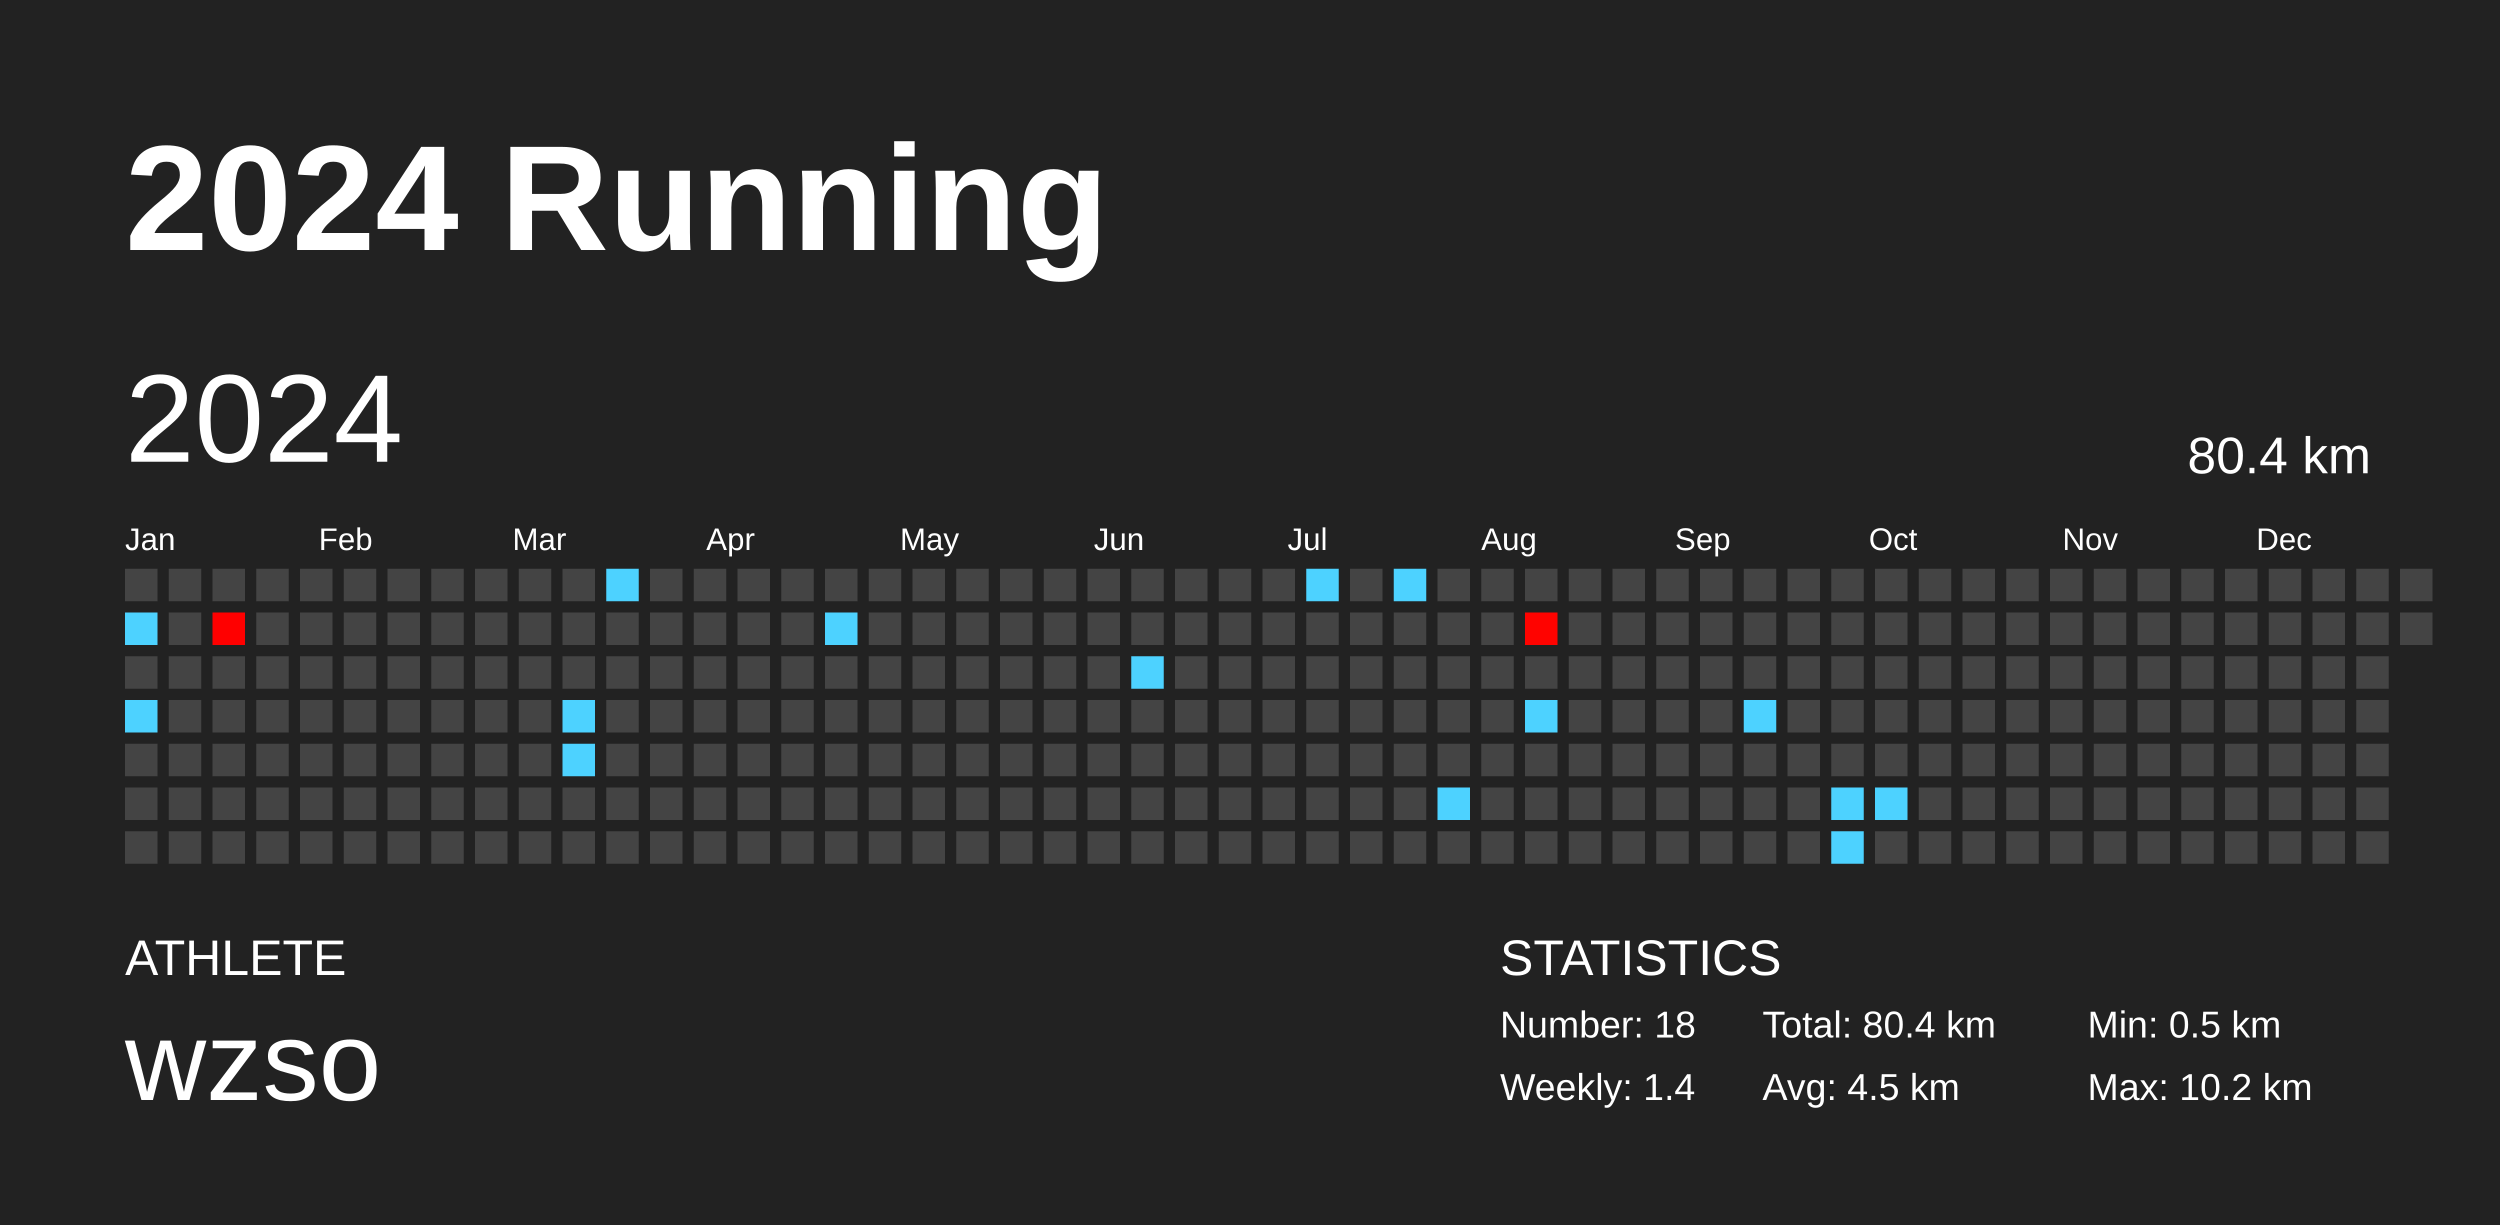
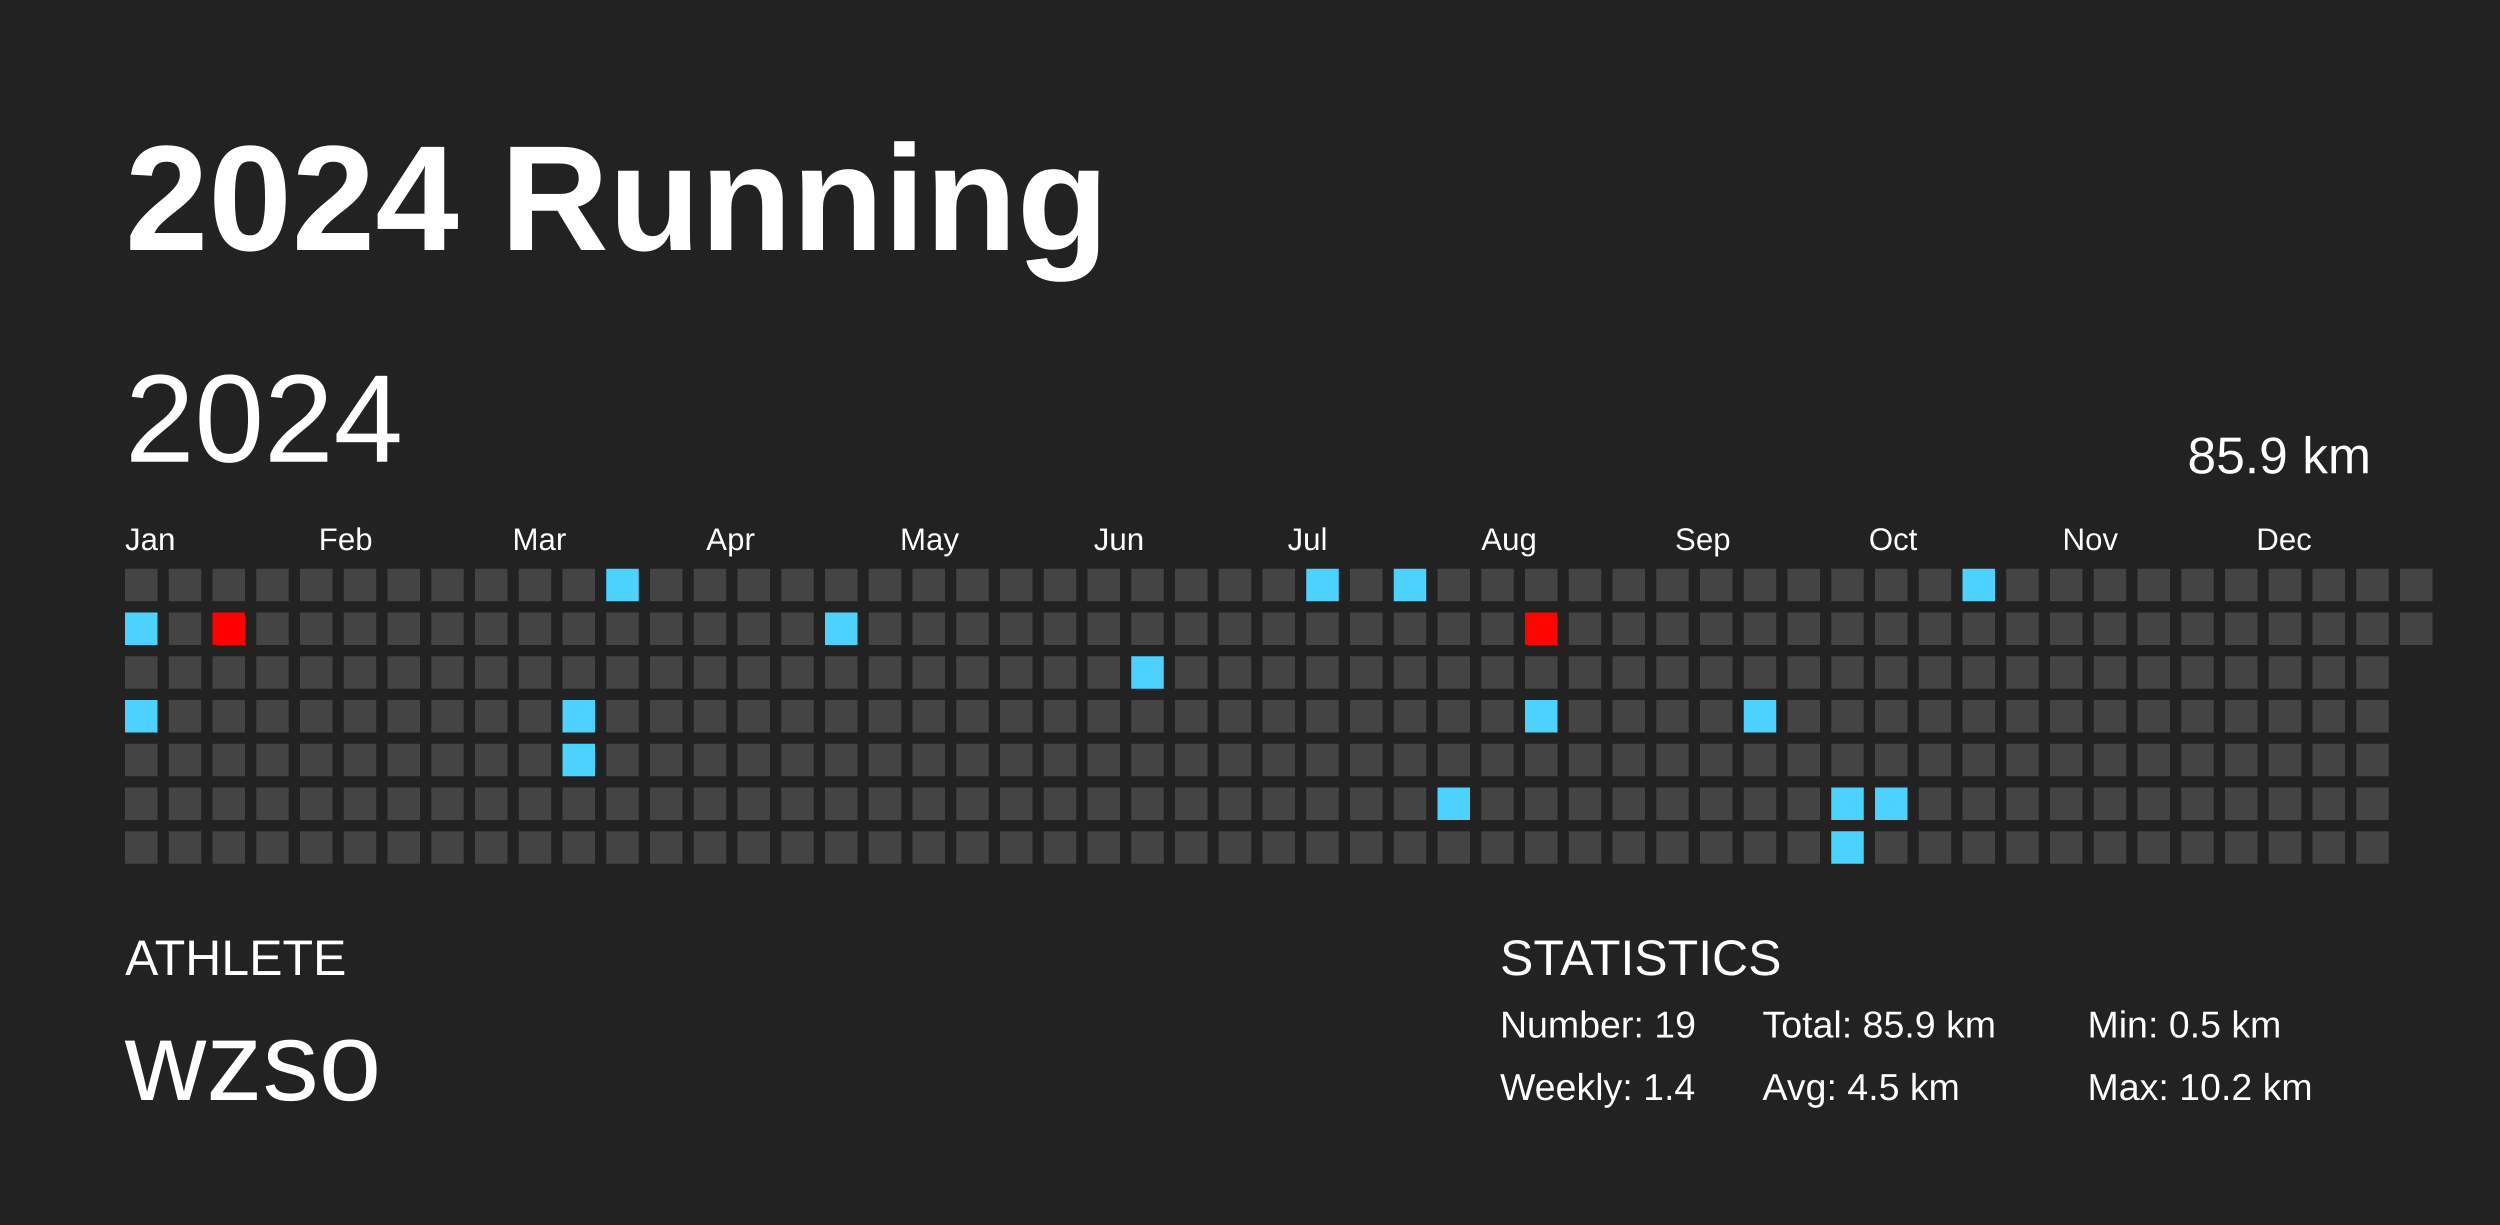
<svg xmlns="http://www.w3.org/2000/svg" baseProfile="full" height="98mm" version="1.1" viewBox="0,0,200,98" width="200mm">
  <defs />
  <rect fill="#222222" height="98" width="200" x="0" y="0" />
  <text fill="#FFFFFF" style="font-size:12px; font-family:Arial; font-weight:bold;" x="10" y="20">2024 Running</text>
  <text fill="#FFFFFF" style="font-size:4px; font-family:Arial" x="10" y="78">ATHLETE</text>
  <text fill="#FFFFFF" style="font-size:9px; font-family:Arial" x="10" y="88">wzso</text>
  <text fill="#FFFFFF" style="font-size:4px; font-family:Arial" x="120" y="78">STATISTICS</text>
-   <text fill="#FFFFFF" style="font-size:3px; font-family:Arial" x="120" y="83">Number: 18</text>
+   <text fill="#FFFFFF" style="font-size:3px; font-family:Arial" x="120" y="83">Number: 19</text>
  <text fill="#FFFFFF" style="font-size:3px; font-family:Arial" x="120" y="88">Weekly: 1.4</text>
-   <text fill="#FFFFFF" style="font-size:3px; font-family:Arial" x="141" y="83">Total: 80.4 km</text>
+   <text fill="#FFFFFF" style="font-size:3px; font-family:Arial" x="141" y="83">Total: 85.9 km</text>
  <text fill="#FFFFFF" style="font-size:3px; font-family:Arial" x="141" y="88">Avg: 4.5 km</text>
  <text fill="#FFFFFF" style="font-size:3px; font-family:Arial" x="167" y="83">Min: 0.5 km</text>
  <text fill="#FFFFFF" style="font-size:3px; font-family:Arial" x="167" y="88">Max: 10.2 km</text>
  <text dominant-baseline="hanging" fill="#FFFFFF" style="font-size:10.0px; font-family:Arial;" x="10" y="30">2024</text>
-   <text dominant-baseline="hanging" fill="#FFFFFF" style="font-size:4.125px; font-family:Arial;" x="175" y="35">80.4 km</text>
+   <text dominant-baseline="hanging" fill="#FFFFFF" style="font-size:4.125px; font-family:Arial;" x="175" y="35">85.9 km</text>
  <text fill="#FFFFFF" style="font-size:2.5px; font-family:Arial" x="10.0" y="44">Jan</text>
  <text fill="#FFFFFF" style="font-size:2.5px; font-family:Arial" x="25.5" y="44">Feb</text>
  <text fill="#FFFFFF" style="font-size:2.5px; font-family:Arial" x="41.0" y="44">Mar</text>
  <text fill="#FFFFFF" style="font-size:2.5px; font-family:Arial" x="56.5" y="44">Apr</text>
  <text fill="#FFFFFF" style="font-size:2.5px; font-family:Arial" x="72.0" y="44">May</text>
  <text fill="#FFFFFF" style="font-size:2.5px; font-family:Arial" x="87.5" y="44">Jun</text>
  <text fill="#FFFFFF" style="font-size:2.5px; font-family:Arial" x="103.0" y="44">Jul</text>
  <text fill="#FFFFFF" style="font-size:2.5px; font-family:Arial" x="118.5" y="44">Aug</text>
  <text fill="#FFFFFF" style="font-size:2.5px; font-family:Arial" x="134.0" y="44">Sep</text>
  <text fill="#FFFFFF" style="font-size:2.5px; font-family:Arial" x="149.5" y="44">Oct</text>
  <text fill="#FFFFFF" style="font-size:2.5px; font-family:Arial" x="165.0" y="44">Nov</text>
  <text fill="#FFFFFF" style="font-size:2.5px; font-family:Arial" x="180.5" y="44">Dec</text>
  <rect fill="#444444" height="2.6" width="2.6" x="10.0" y="45.5" />
  <rect fill="#4dd2ff" height="2.6" width="2.6" x="10.0" y="49.0" />
  <rect fill="#444444" height="2.6" width="2.6" x="10.0" y="52.5" />
  <rect fill="#4dd2ff" height="2.6" width="2.6" x="10.0" y="56.0" />
  <rect fill="#444444" height="2.6" width="2.6" x="10.0" y="59.5" />
  <rect fill="#444444" height="2.6" width="2.6" x="10.0" y="63.0" />
  <rect fill="#444444" height="2.6" width="2.6" x="10.0" y="66.5" />
  <rect fill="#444444" height="2.6" width="2.6" x="13.5" y="45.5" />
  <rect fill="#444444" height="2.6" width="2.6" x="13.5" y="49.0" />
  <rect fill="#444444" height="2.6" width="2.6" x="13.5" y="52.5" />
  <rect fill="#444444" height="2.6" width="2.6" x="13.5" y="56.0" />
  <rect fill="#444444" height="2.6" width="2.6" x="13.5" y="59.5" />
  <rect fill="#444444" height="2.6" width="2.6" x="13.5" y="63.0" />
  <rect fill="#444444" height="2.6" width="2.6" x="13.5" y="66.5" />
  <rect fill="#444444" height="2.6" width="2.6" x="17.0" y="45.5" />
  <rect fill="#ff0000" height="2.6" width="2.6" x="17.0" y="49.0" />
  <rect fill="#444444" height="2.6" width="2.6" x="17.0" y="52.5" />
  <rect fill="#444444" height="2.6" width="2.6" x="17.0" y="56.0" />
  <rect fill="#444444" height="2.6" width="2.6" x="17.0" y="59.5" />
  <rect fill="#444444" height="2.6" width="2.6" x="17.0" y="63.0" />
  <rect fill="#444444" height="2.6" width="2.6" x="17.0" y="66.5" />
  <rect fill="#444444" height="2.6" width="2.6" x="20.5" y="45.5" />
  <rect fill="#444444" height="2.6" width="2.6" x="20.5" y="49.0" />
  <rect fill="#444444" height="2.6" width="2.6" x="20.5" y="52.5" />
  <rect fill="#444444" height="2.6" width="2.6" x="20.5" y="56.0" />
  <rect fill="#444444" height="2.6" width="2.6" x="20.5" y="59.5" />
  <rect fill="#444444" height="2.6" width="2.6" x="20.5" y="63.0" />
  <rect fill="#444444" height="2.6" width="2.6" x="20.5" y="66.5" />
  <rect fill="#444444" height="2.6" width="2.6" x="24.0" y="45.5" />
  <rect fill="#444444" height="2.6" width="2.6" x="24.0" y="49.0" />
  <rect fill="#444444" height="2.6" width="2.6" x="24.0" y="52.5" />
  <rect fill="#444444" height="2.6" width="2.6" x="24.0" y="56.0" />
  <rect fill="#444444" height="2.6" width="2.6" x="24.0" y="59.5" />
  <rect fill="#444444" height="2.6" width="2.6" x="24.0" y="63.0" />
  <rect fill="#444444" height="2.6" width="2.6" x="24.0" y="66.5" />
  <rect fill="#444444" height="2.6" width="2.6" x="27.5" y="45.5" />
  <rect fill="#444444" height="2.6" width="2.6" x="27.5" y="49.0" />
  <rect fill="#444444" height="2.6" width="2.6" x="27.5" y="52.5" />
  <rect fill="#444444" height="2.6" width="2.6" x="27.5" y="56.0" />
  <rect fill="#444444" height="2.6" width="2.6" x="27.5" y="59.5" />
  <rect fill="#444444" height="2.6" width="2.6" x="27.5" y="63.0" />
  <rect fill="#444444" height="2.6" width="2.6" x="27.5" y="66.5" />
  <rect fill="#444444" height="2.6" width="2.6" x="31.0" y="45.5" />
  <rect fill="#444444" height="2.6" width="2.6" x="31.0" y="49.0" />
  <rect fill="#444444" height="2.6" width="2.6" x="31.0" y="52.5" />
  <rect fill="#444444" height="2.6" width="2.6" x="31.0" y="56.0" />
  <rect fill="#444444" height="2.6" width="2.6" x="31.0" y="59.5" />
  <rect fill="#444444" height="2.6" width="2.6" x="31.0" y="63.0" />
  <rect fill="#444444" height="2.6" width="2.6" x="31.0" y="66.5" />
  <rect fill="#444444" height="2.6" width="2.6" x="34.5" y="45.5" />
  <rect fill="#444444" height="2.6" width="2.6" x="34.5" y="49.0" />
  <rect fill="#444444" height="2.6" width="2.6" x="34.5" y="52.5" />
  <rect fill="#444444" height="2.6" width="2.6" x="34.5" y="56.0" />
  <rect fill="#444444" height="2.6" width="2.6" x="34.5" y="59.5" />
  <rect fill="#444444" height="2.6" width="2.6" x="34.5" y="63.0" />
  <rect fill="#444444" height="2.6" width="2.6" x="34.5" y="66.5" />
  <rect fill="#444444" height="2.6" width="2.6" x="38.0" y="45.5" />
  <rect fill="#444444" height="2.6" width="2.6" x="38.0" y="49.0" />
  <rect fill="#444444" height="2.6" width="2.6" x="38.0" y="52.5" />
  <rect fill="#444444" height="2.6" width="2.6" x="38.0" y="56.0" />
  <rect fill="#444444" height="2.6" width="2.6" x="38.0" y="59.5" />
  <rect fill="#444444" height="2.6" width="2.6" x="38.0" y="63.0" />
  <rect fill="#444444" height="2.6" width="2.6" x="38.0" y="66.5" />
  <rect fill="#444444" height="2.6" width="2.6" x="41.5" y="45.5" />
  <rect fill="#444444" height="2.6" width="2.6" x="41.5" y="49.0" />
  <rect fill="#444444" height="2.6" width="2.6" x="41.5" y="52.5" />
  <rect fill="#444444" height="2.6" width="2.6" x="41.5" y="56.0" />
  <rect fill="#444444" height="2.6" width="2.6" x="41.5" y="59.5" />
  <rect fill="#444444" height="2.6" width="2.6" x="41.5" y="63.0" />
  <rect fill="#444444" height="2.6" width="2.6" x="41.5" y="66.5" />
  <rect fill="#444444" height="2.6" width="2.6" x="45.0" y="45.5" />
  <rect fill="#444444" height="2.6" width="2.6" x="45.0" y="49.0" />
  <rect fill="#444444" height="2.6" width="2.6" x="45.0" y="52.5" />
  <rect fill="#4dd2ff" height="2.6" width="2.6" x="45.0" y="56.0" />
  <rect fill="#4dd2ff" height="2.6" width="2.6" x="45.0" y="59.5" />
  <rect fill="#444444" height="2.6" width="2.6" x="45.0" y="63.0" />
  <rect fill="#444444" height="2.6" width="2.6" x="45.0" y="66.5" />
  <rect fill="#4dd2ff" height="2.6" width="2.6" x="48.5" y="45.5" />
  <rect fill="#444444" height="2.6" width="2.6" x="48.5" y="49.0" />
  <rect fill="#444444" height="2.6" width="2.6" x="48.5" y="52.5" />
  <rect fill="#444444" height="2.6" width="2.6" x="48.5" y="56.0" />
  <rect fill="#444444" height="2.6" width="2.6" x="48.5" y="59.5" />
  <rect fill="#444444" height="2.6" width="2.6" x="48.5" y="63.0" />
  <rect fill="#444444" height="2.6" width="2.6" x="48.5" y="66.5" />
  <rect fill="#444444" height="2.6" width="2.6" x="52.0" y="45.5" />
  <rect fill="#444444" height="2.6" width="2.6" x="52.0" y="49.0" />
  <rect fill="#444444" height="2.6" width="2.6" x="52.0" y="52.5" />
  <rect fill="#444444" height="2.6" width="2.6" x="52.0" y="56.0" />
  <rect fill="#444444" height="2.6" width="2.6" x="52.0" y="59.5" />
  <rect fill="#444444" height="2.6" width="2.6" x="52.0" y="63.0" />
  <rect fill="#444444" height="2.6" width="2.6" x="52.0" y="66.5" />
  <rect fill="#444444" height="2.6" width="2.6" x="55.5" y="45.5" />
  <rect fill="#444444" height="2.6" width="2.6" x="55.5" y="49.0" />
  <rect fill="#444444" height="2.6" width="2.6" x="55.5" y="52.5" />
  <rect fill="#444444" height="2.6" width="2.6" x="55.5" y="56.0" />
  <rect fill="#444444" height="2.6" width="2.6" x="55.5" y="59.5" />
  <rect fill="#444444" height="2.6" width="2.6" x="55.5" y="63.0" />
  <rect fill="#444444" height="2.6" width="2.6" x="55.5" y="66.5" />
  <rect fill="#444444" height="2.6" width="2.6" x="59.0" y="45.5" />
  <rect fill="#444444" height="2.6" width="2.6" x="59.0" y="49.0" />
  <rect fill="#444444" height="2.6" width="2.6" x="59.0" y="52.5" />
  <rect fill="#444444" height="2.6" width="2.6" x="59.0" y="56.0" />
  <rect fill="#444444" height="2.6" width="2.6" x="59.0" y="59.5" />
  <rect fill="#444444" height="2.6" width="2.6" x="59.0" y="63.0" />
  <rect fill="#444444" height="2.6" width="2.6" x="59.0" y="66.5" />
  <rect fill="#444444" height="2.6" width="2.6" x="62.5" y="45.5" />
  <rect fill="#444444" height="2.6" width="2.6" x="62.5" y="49.0" />
  <rect fill="#444444" height="2.6" width="2.6" x="62.5" y="52.5" />
  <rect fill="#444444" height="2.6" width="2.6" x="62.5" y="56.0" />
  <rect fill="#444444" height="2.6" width="2.6" x="62.5" y="59.5" />
  <rect fill="#444444" height="2.6" width="2.6" x="62.5" y="63.0" />
  <rect fill="#444444" height="2.6" width="2.6" x="62.5" y="66.5" />
  <rect fill="#444444" height="2.6" width="2.6" x="66.0" y="45.5" />
  <rect fill="#4dd2ff" height="2.6" width="2.6" x="66.0" y="49.0" />
  <rect fill="#444444" height="2.6" width="2.6" x="66.0" y="52.5" />
  <rect fill="#444444" height="2.6" width="2.6" x="66.0" y="56.0" />
  <rect fill="#444444" height="2.6" width="2.6" x="66.0" y="59.5" />
  <rect fill="#444444" height="2.6" width="2.6" x="66.0" y="63.0" />
  <rect fill="#444444" height="2.6" width="2.6" x="66.0" y="66.5" />
  <rect fill="#444444" height="2.6" width="2.6" x="69.5" y="45.5" />
  <rect fill="#444444" height="2.6" width="2.6" x="69.5" y="49.0" />
  <rect fill="#444444" height="2.6" width="2.6" x="69.5" y="52.5" />
  <rect fill="#444444" height="2.6" width="2.6" x="69.5" y="56.0" />
  <rect fill="#444444" height="2.6" width="2.6" x="69.5" y="59.5" />
  <rect fill="#444444" height="2.6" width="2.6" x="69.5" y="63.0" />
  <rect fill="#444444" height="2.6" width="2.6" x="69.5" y="66.5" />
  <rect fill="#444444" height="2.6" width="2.6" x="73.0" y="45.5" />
  <rect fill="#444444" height="2.6" width="2.6" x="73.0" y="49.0" />
  <rect fill="#444444" height="2.6" width="2.6" x="73.0" y="52.5" />
  <rect fill="#444444" height="2.6" width="2.6" x="73.0" y="56.0" />
  <rect fill="#444444" height="2.6" width="2.6" x="73.0" y="59.5" />
  <rect fill="#444444" height="2.6" width="2.6" x="73.0" y="63.0" />
  <rect fill="#444444" height="2.6" width="2.6" x="73.0" y="66.5" />
  <rect fill="#444444" height="2.6" width="2.6" x="76.5" y="45.5" />
  <rect fill="#444444" height="2.6" width="2.6" x="76.5" y="49.0" />
  <rect fill="#444444" height="2.6" width="2.6" x="76.5" y="52.5" />
  <rect fill="#444444" height="2.6" width="2.6" x="76.5" y="56.0" />
  <rect fill="#444444" height="2.6" width="2.6" x="76.5" y="59.5" />
  <rect fill="#444444" height="2.6" width="2.6" x="76.5" y="63.0" />
  <rect fill="#444444" height="2.6" width="2.6" x="76.5" y="66.5" />
  <rect fill="#444444" height="2.6" width="2.6" x="80.0" y="45.5" />
  <rect fill="#444444" height="2.6" width="2.6" x="80.0" y="49.0" />
  <rect fill="#444444" height="2.6" width="2.6" x="80.0" y="52.5" />
  <rect fill="#444444" height="2.6" width="2.6" x="80.0" y="56.0" />
  <rect fill="#444444" height="2.6" width="2.6" x="80.0" y="59.5" />
  <rect fill="#444444" height="2.6" width="2.6" x="80.0" y="63.0" />
  <rect fill="#444444" height="2.6" width="2.6" x="80.0" y="66.5" />
  <rect fill="#444444" height="2.6" width="2.6" x="83.5" y="45.5" />
  <rect fill="#444444" height="2.6" width="2.6" x="83.5" y="49.0" />
  <rect fill="#444444" height="2.6" width="2.6" x="83.5" y="52.5" />
  <rect fill="#444444" height="2.6" width="2.6" x="83.5" y="56.0" />
  <rect fill="#444444" height="2.6" width="2.6" x="83.5" y="59.5" />
  <rect fill="#444444" height="2.6" width="2.6" x="83.5" y="63.0" />
  <rect fill="#444444" height="2.6" width="2.6" x="83.5" y="66.5" />
  <rect fill="#444444" height="2.6" width="2.6" x="87.0" y="45.5" />
  <rect fill="#444444" height="2.6" width="2.6" x="87.0" y="49.0" />
  <rect fill="#444444" height="2.6" width="2.6" x="87.0" y="52.5" />
  <rect fill="#444444" height="2.6" width="2.6" x="87.0" y="56.0" />
  <rect fill="#444444" height="2.6" width="2.6" x="87.0" y="59.5" />
  <rect fill="#444444" height="2.6" width="2.6" x="87.0" y="63.0" />
  <rect fill="#444444" height="2.6" width="2.6" x="87.0" y="66.5" />
  <rect fill="#444444" height="2.6" width="2.6" x="90.5" y="45.5" />
  <rect fill="#444444" height="2.6" width="2.6" x="90.5" y="49.0" />
  <rect fill="#4dd2ff" height="2.6" width="2.6" x="90.5" y="52.5" />
  <rect fill="#444444" height="2.6" width="2.6" x="90.5" y="56.0" />
  <rect fill="#444444" height="2.6" width="2.6" x="90.5" y="59.5" />
  <rect fill="#444444" height="2.6" width="2.6" x="90.5" y="63.0" />
  <rect fill="#444444" height="2.6" width="2.6" x="90.5" y="66.5" />
  <rect fill="#444444" height="2.6" width="2.6" x="94.0" y="45.5" />
  <rect fill="#444444" height="2.6" width="2.6" x="94.0" y="49.0" />
  <rect fill="#444444" height="2.6" width="2.6" x="94.0" y="52.5" />
  <rect fill="#444444" height="2.6" width="2.6" x="94.0" y="56.0" />
  <rect fill="#444444" height="2.6" width="2.6" x="94.0" y="59.5" />
  <rect fill="#444444" height="2.6" width="2.6" x="94.0" y="63.0" />
  <rect fill="#444444" height="2.6" width="2.6" x="94.0" y="66.5" />
  <rect fill="#444444" height="2.6" width="2.6" x="97.5" y="45.5" />
  <rect fill="#444444" height="2.6" width="2.6" x="97.5" y="49.0" />
  <rect fill="#444444" height="2.6" width="2.6" x="97.5" y="52.5" />
  <rect fill="#444444" height="2.6" width="2.6" x="97.5" y="56.0" />
  <rect fill="#444444" height="2.6" width="2.6" x="97.5" y="59.5" />
  <rect fill="#444444" height="2.6" width="2.6" x="97.5" y="63.0" />
  <rect fill="#444444" height="2.6" width="2.6" x="97.5" y="66.5" />
  <rect fill="#444444" height="2.6" width="2.6" x="101.0" y="45.5" />
  <rect fill="#444444" height="2.6" width="2.6" x="101.0" y="49.0" />
  <rect fill="#444444" height="2.6" width="2.6" x="101.0" y="52.5" />
  <rect fill="#444444" height="2.6" width="2.6" x="101.0" y="56.0" />
  <rect fill="#444444" height="2.6" width="2.6" x="101.0" y="59.5" />
  <rect fill="#444444" height="2.6" width="2.6" x="101.0" y="63.0" />
  <rect fill="#444444" height="2.6" width="2.6" x="101.0" y="66.5" />
  <rect fill="#4dd2ff" height="2.6" width="2.6" x="104.5" y="45.5" />
  <rect fill="#444444" height="2.6" width="2.6" x="104.5" y="49.0" />
  <rect fill="#444444" height="2.6" width="2.6" x="104.5" y="52.5" />
  <rect fill="#444444" height="2.6" width="2.6" x="104.5" y="56.0" />
  <rect fill="#444444" height="2.6" width="2.6" x="104.5" y="59.5" />
  <rect fill="#444444" height="2.6" width="2.6" x="104.5" y="63.0" />
  <rect fill="#444444" height="2.6" width="2.6" x="104.5" y="66.5" />
  <rect fill="#444444" height="2.6" width="2.6" x="108.0" y="45.5" />
  <rect fill="#444444" height="2.6" width="2.6" x="108.0" y="49.0" />
  <rect fill="#444444" height="2.6" width="2.6" x="108.0" y="52.5" />
  <rect fill="#444444" height="2.6" width="2.6" x="108.0" y="56.0" />
  <rect fill="#444444" height="2.6" width="2.6" x="108.0" y="59.5" />
  <rect fill="#444444" height="2.6" width="2.6" x="108.0" y="63.0" />
  <rect fill="#444444" height="2.6" width="2.6" x="108.0" y="66.5" />
  <rect fill="#4dd2ff" height="2.6" width="2.6" x="111.5" y="45.5" />
  <rect fill="#444444" height="2.6" width="2.6" x="111.5" y="49.0" />
  <rect fill="#444444" height="2.6" width="2.6" x="111.5" y="52.5" />
  <rect fill="#444444" height="2.6" width="2.6" x="111.5" y="56.0" />
  <rect fill="#444444" height="2.6" width="2.6" x="111.5" y="59.5" />
  <rect fill="#444444" height="2.6" width="2.6" x="111.5" y="63.0" />
  <rect fill="#444444" height="2.6" width="2.6" x="111.5" y="66.5" />
  <rect fill="#444444" height="2.6" width="2.6" x="115.0" y="45.5" />
  <rect fill="#444444" height="2.6" width="2.6" x="115.0" y="49.0" />
  <rect fill="#444444" height="2.6" width="2.6" x="115.0" y="52.5" />
  <rect fill="#444444" height="2.6" width="2.6" x="115.0" y="56.0" />
  <rect fill="#444444" height="2.6" width="2.6" x="115.0" y="59.5" />
  <rect fill="#4dd2ff" height="2.6" width="2.6" x="115.0" y="63.0" />
  <rect fill="#444444" height="2.6" width="2.6" x="115.0" y="66.5" />
  <rect fill="#444444" height="2.6" width="2.6" x="118.5" y="45.5" />
  <rect fill="#444444" height="2.6" width="2.6" x="118.5" y="49.0" />
  <rect fill="#444444" height="2.6" width="2.6" x="118.5" y="52.5" />
  <rect fill="#444444" height="2.6" width="2.6" x="118.5" y="56.0" />
  <rect fill="#444444" height="2.6" width="2.6" x="118.5" y="59.5" />
  <rect fill="#444444" height="2.6" width="2.6" x="118.5" y="63.0" />
  <rect fill="#444444" height="2.6" width="2.6" x="118.5" y="66.5" />
  <rect fill="#444444" height="2.6" width="2.6" x="122.0" y="45.5" />
  <rect fill="#ff0300" height="2.6" width="2.6" x="122.0" y="49.0" />
  <rect fill="#444444" height="2.6" width="2.6" x="122.0" y="52.5" />
  <rect fill="#4dd2ff" height="2.6" width="2.6" x="122.0" y="56.0" />
  <rect fill="#444444" height="2.6" width="2.6" x="122.0" y="59.5" />
  <rect fill="#444444" height="2.6" width="2.6" x="122.0" y="63.0" />
  <rect fill="#444444" height="2.6" width="2.6" x="122.0" y="66.5" />
  <rect fill="#444444" height="2.6" width="2.6" x="125.5" y="45.5" />
  <rect fill="#444444" height="2.6" width="2.6" x="125.5" y="49.0" />
  <rect fill="#444444" height="2.6" width="2.6" x="125.5" y="52.5" />
  <rect fill="#444444" height="2.6" width="2.6" x="125.5" y="56.0" />
  <rect fill="#444444" height="2.6" width="2.6" x="125.5" y="59.5" />
  <rect fill="#444444" height="2.6" width="2.6" x="125.5" y="63.0" />
  <rect fill="#444444" height="2.6" width="2.6" x="125.5" y="66.5" />
  <rect fill="#444444" height="2.6" width="2.6" x="129.0" y="45.5" />
  <rect fill="#444444" height="2.6" width="2.6" x="129.0" y="49.0" />
  <rect fill="#444444" height="2.6" width="2.6" x="129.0" y="52.5" />
  <rect fill="#444444" height="2.6" width="2.6" x="129.0" y="56.0" />
  <rect fill="#444444" height="2.6" width="2.6" x="129.0" y="59.5" />
  <rect fill="#444444" height="2.6" width="2.6" x="129.0" y="63.0" />
  <rect fill="#444444" height="2.6" width="2.6" x="129.0" y="66.5" />
  <rect fill="#444444" height="2.6" width="2.6" x="132.5" y="45.5" />
  <rect fill="#444444" height="2.6" width="2.6" x="132.5" y="49.0" />
  <rect fill="#444444" height="2.6" width="2.6" x="132.5" y="52.5" />
  <rect fill="#444444" height="2.6" width="2.6" x="132.5" y="56.0" />
  <rect fill="#444444" height="2.6" width="2.6" x="132.5" y="59.5" />
  <rect fill="#444444" height="2.6" width="2.6" x="132.5" y="63.0" />
  <rect fill="#444444" height="2.6" width="2.6" x="132.5" y="66.5" />
  <rect fill="#444444" height="2.6" width="2.6" x="136.0" y="45.5" />
  <rect fill="#444444" height="2.6" width="2.6" x="136.0" y="49.0" />
  <rect fill="#444444" height="2.6" width="2.6" x="136.0" y="52.5" />
  <rect fill="#444444" height="2.6" width="2.6" x="136.0" y="56.0" />
  <rect fill="#444444" height="2.6" width="2.6" x="136.0" y="59.5" />
  <rect fill="#444444" height="2.6" width="2.6" x="136.0" y="63.0" />
  <rect fill="#444444" height="2.6" width="2.6" x="136.0" y="66.5" />
  <rect fill="#444444" height="2.6" width="2.6" x="139.5" y="45.5" />
  <rect fill="#444444" height="2.6" width="2.6" x="139.5" y="49.0" />
  <rect fill="#444444" height="2.6" width="2.6" x="139.5" y="52.5" />
  <rect fill="#4dd2ff" height="2.6" width="2.6" x="139.5" y="56.0" />
  <rect fill="#444444" height="2.6" width="2.6" x="139.5" y="59.5" />
  <rect fill="#444444" height="2.6" width="2.6" x="139.5" y="63.0" />
  <rect fill="#444444" height="2.6" width="2.6" x="139.5" y="66.5" />
  <rect fill="#444444" height="2.6" width="2.6" x="143.0" y="45.5" />
  <rect fill="#444444" height="2.6" width="2.6" x="143.0" y="49.0" />
  <rect fill="#444444" height="2.6" width="2.6" x="143.0" y="52.5" />
  <rect fill="#444444" height="2.6" width="2.6" x="143.0" y="56.0" />
  <rect fill="#444444" height="2.6" width="2.6" x="143.0" y="59.5" />
  <rect fill="#444444" height="2.6" width="2.6" x="143.0" y="63.0" />
  <rect fill="#444444" height="2.6" width="2.6" x="143.0" y="66.5" />
  <rect fill="#444444" height="2.6" width="2.6" x="146.5" y="45.5" />
  <rect fill="#444444" height="2.6" width="2.6" x="146.5" y="49.0" />
  <rect fill="#444444" height="2.6" width="2.6" x="146.5" y="52.5" />
  <rect fill="#444444" height="2.6" width="2.6" x="146.5" y="56.0" />
  <rect fill="#444444" height="2.6" width="2.6" x="146.5" y="59.5" />
  <rect fill="#4dd2ff" height="2.6" width="2.6" x="146.5" y="63.0" />
  <rect fill="#4dd2ff" height="2.6" width="2.6" x="146.5" y="66.5" />
  <rect fill="#444444" height="2.6" width="2.6" x="150.0" y="45.5" />
  <rect fill="#444444" height="2.6" width="2.6" x="150.0" y="49.0" />
  <rect fill="#444444" height="2.6" width="2.6" x="150.0" y="52.5" />
  <rect fill="#444444" height="2.6" width="2.6" x="150.0" y="56.0" />
  <rect fill="#444444" height="2.6" width="2.6" x="150.0" y="59.5" />
  <rect fill="#4dd2ff" height="2.6" width="2.6" x="150.0" y="63.0" />
  <rect fill="#444444" height="2.6" width="2.6" x="150.0" y="66.5" />
  <rect fill="#444444" height="2.6" width="2.6" x="153.5" y="45.5" />
  <rect fill="#444444" height="2.6" width="2.6" x="153.5" y="49.0" />
  <rect fill="#444444" height="2.6" width="2.6" x="153.5" y="52.5" />
  <rect fill="#444444" height="2.6" width="2.6" x="153.5" y="56.0" />
  <rect fill="#444444" height="2.6" width="2.6" x="153.5" y="59.5" />
  <rect fill="#444444" height="2.6" width="2.6" x="153.5" y="63.0" />
  <rect fill="#444444" height="2.6" width="2.6" x="153.5" y="66.5" />
-   <rect fill="#444444" height="2.6" width="2.6" x="157.0" y="45.5" />
+   <rect fill="#4dd2ff" height="2.6" width="2.6" x="157.0" y="45.5" />
  <rect fill="#444444" height="2.6" width="2.6" x="157.0" y="49.0" />
  <rect fill="#444444" height="2.6" width="2.6" x="157.0" y="52.5" />
  <rect fill="#444444" height="2.6" width="2.6" x="157.0" y="56.0" />
  <rect fill="#444444" height="2.6" width="2.6" x="157.0" y="59.5" />
  <rect fill="#444444" height="2.6" width="2.6" x="157.0" y="63.0" />
  <rect fill="#444444" height="2.6" width="2.6" x="157.0" y="66.5" />
  <rect fill="#444444" height="2.6" width="2.6" x="160.5" y="45.5" />
  <rect fill="#444444" height="2.6" width="2.6" x="160.5" y="49.0" />
  <rect fill="#444444" height="2.6" width="2.6" x="160.5" y="52.5" />
  <rect fill="#444444" height="2.6" width="2.6" x="160.5" y="56.0" />
  <rect fill="#444444" height="2.6" width="2.6" x="160.5" y="59.5" />
  <rect fill="#444444" height="2.6" width="2.6" x="160.5" y="63.0" />
  <rect fill="#444444" height="2.6" width="2.6" x="160.5" y="66.5" />
  <rect fill="#444444" height="2.6" width="2.6" x="164.0" y="45.5" />
  <rect fill="#444444" height="2.6" width="2.6" x="164.0" y="49.0" />
  <rect fill="#444444" height="2.6" width="2.6" x="164.0" y="52.5" />
  <rect fill="#444444" height="2.6" width="2.6" x="164.0" y="56.0" />
  <rect fill="#444444" height="2.6" width="2.6" x="164.0" y="59.5" />
  <rect fill="#444444" height="2.6" width="2.6" x="164.0" y="63.0" />
  <rect fill="#444444" height="2.6" width="2.6" x="164.0" y="66.5" />
  <rect fill="#444444" height="2.6" width="2.6" x="167.5" y="45.5" />
  <rect fill="#444444" height="2.6" width="2.6" x="167.5" y="49.0" />
  <rect fill="#444444" height="2.6" width="2.6" x="167.5" y="52.5" />
  <rect fill="#444444" height="2.6" width="2.6" x="167.5" y="56.0" />
  <rect fill="#444444" height="2.6" width="2.6" x="167.5" y="59.5" />
  <rect fill="#444444" height="2.6" width="2.6" x="167.5" y="63.0" />
  <rect fill="#444444" height="2.6" width="2.6" x="167.5" y="66.5" />
  <rect fill="#444444" height="2.6" width="2.6" x="171.0" y="45.5" />
  <rect fill="#444444" height="2.6" width="2.6" x="171.0" y="49.0" />
  <rect fill="#444444" height="2.6" width="2.6" x="171.0" y="52.5" />
  <rect fill="#444444" height="2.6" width="2.6" x="171.0" y="56.0" />
  <rect fill="#444444" height="2.6" width="2.6" x="171.0" y="59.5" />
  <rect fill="#444444" height="2.6" width="2.6" x="171.0" y="63.0" />
  <rect fill="#444444" height="2.6" width="2.6" x="171.0" y="66.5" />
  <rect fill="#444444" height="2.6" width="2.6" x="174.5" y="45.5" />
  <rect fill="#444444" height="2.6" width="2.6" x="174.5" y="49.0" />
  <rect fill="#444444" height="2.6" width="2.6" x="174.5" y="52.5" />
  <rect fill="#444444" height="2.6" width="2.6" x="174.5" y="56.0" />
  <rect fill="#444444" height="2.6" width="2.6" x="174.5" y="59.5" />
  <rect fill="#444444" height="2.6" width="2.6" x="174.5" y="63.0" />
  <rect fill="#444444" height="2.6" width="2.6" x="174.5" y="66.5" />
  <rect fill="#444444" height="2.6" width="2.6" x="178.0" y="45.5" />
  <rect fill="#444444" height="2.6" width="2.6" x="178.0" y="49.0" />
  <rect fill="#444444" height="2.6" width="2.6" x="178.0" y="52.5" />
  <rect fill="#444444" height="2.6" width="2.6" x="178.0" y="56.0" />
  <rect fill="#444444" height="2.6" width="2.6" x="178.0" y="59.5" />
  <rect fill="#444444" height="2.6" width="2.6" x="178.0" y="63.0" />
  <rect fill="#444444" height="2.6" width="2.6" x="178.0" y="66.5" />
  <rect fill="#444444" height="2.6" width="2.6" x="181.5" y="45.5" />
  <rect fill="#444444" height="2.6" width="2.6" x="181.5" y="49.0" />
  <rect fill="#444444" height="2.6" width="2.6" x="181.5" y="52.5" />
  <rect fill="#444444" height="2.6" width="2.6" x="181.5" y="56.0" />
  <rect fill="#444444" height="2.6" width="2.6" x="181.5" y="59.5" />
  <rect fill="#444444" height="2.6" width="2.6" x="181.5" y="63.0" />
  <rect fill="#444444" height="2.6" width="2.6" x="181.5" y="66.5" />
  <rect fill="#444444" height="2.6" width="2.6" x="185.0" y="45.5" />
  <rect fill="#444444" height="2.6" width="2.6" x="185.0" y="49.0" />
  <rect fill="#444444" height="2.6" width="2.6" x="185.0" y="52.5" />
  <rect fill="#444444" height="2.6" width="2.6" x="185.0" y="56.0" />
  <rect fill="#444444" height="2.6" width="2.6" x="185.0" y="59.5" />
  <rect fill="#444444" height="2.6" width="2.6" x="185.0" y="63.0" />
  <rect fill="#444444" height="2.6" width="2.6" x="185.0" y="66.5" />
  <rect fill="#444444" height="2.6" width="2.6" x="188.5" y="45.5" />
  <rect fill="#444444" height="2.6" width="2.6" x="188.5" y="49.0" />
  <rect fill="#444444" height="2.6" width="2.6" x="188.5" y="52.5" />
  <rect fill="#444444" height="2.6" width="2.6" x="188.5" y="56.0" />
  <rect fill="#444444" height="2.6" width="2.6" x="188.5" y="59.5" />
  <rect fill="#444444" height="2.6" width="2.6" x="188.5" y="63.0" />
  <rect fill="#444444" height="2.6" width="2.6" x="188.5" y="66.5" />
  <rect fill="#444444" height="2.6" width="2.6" x="192.0" y="45.5" />
  <rect fill="#444444" height="2.6" width="2.6" x="192.0" y="49.0" />
</svg>
